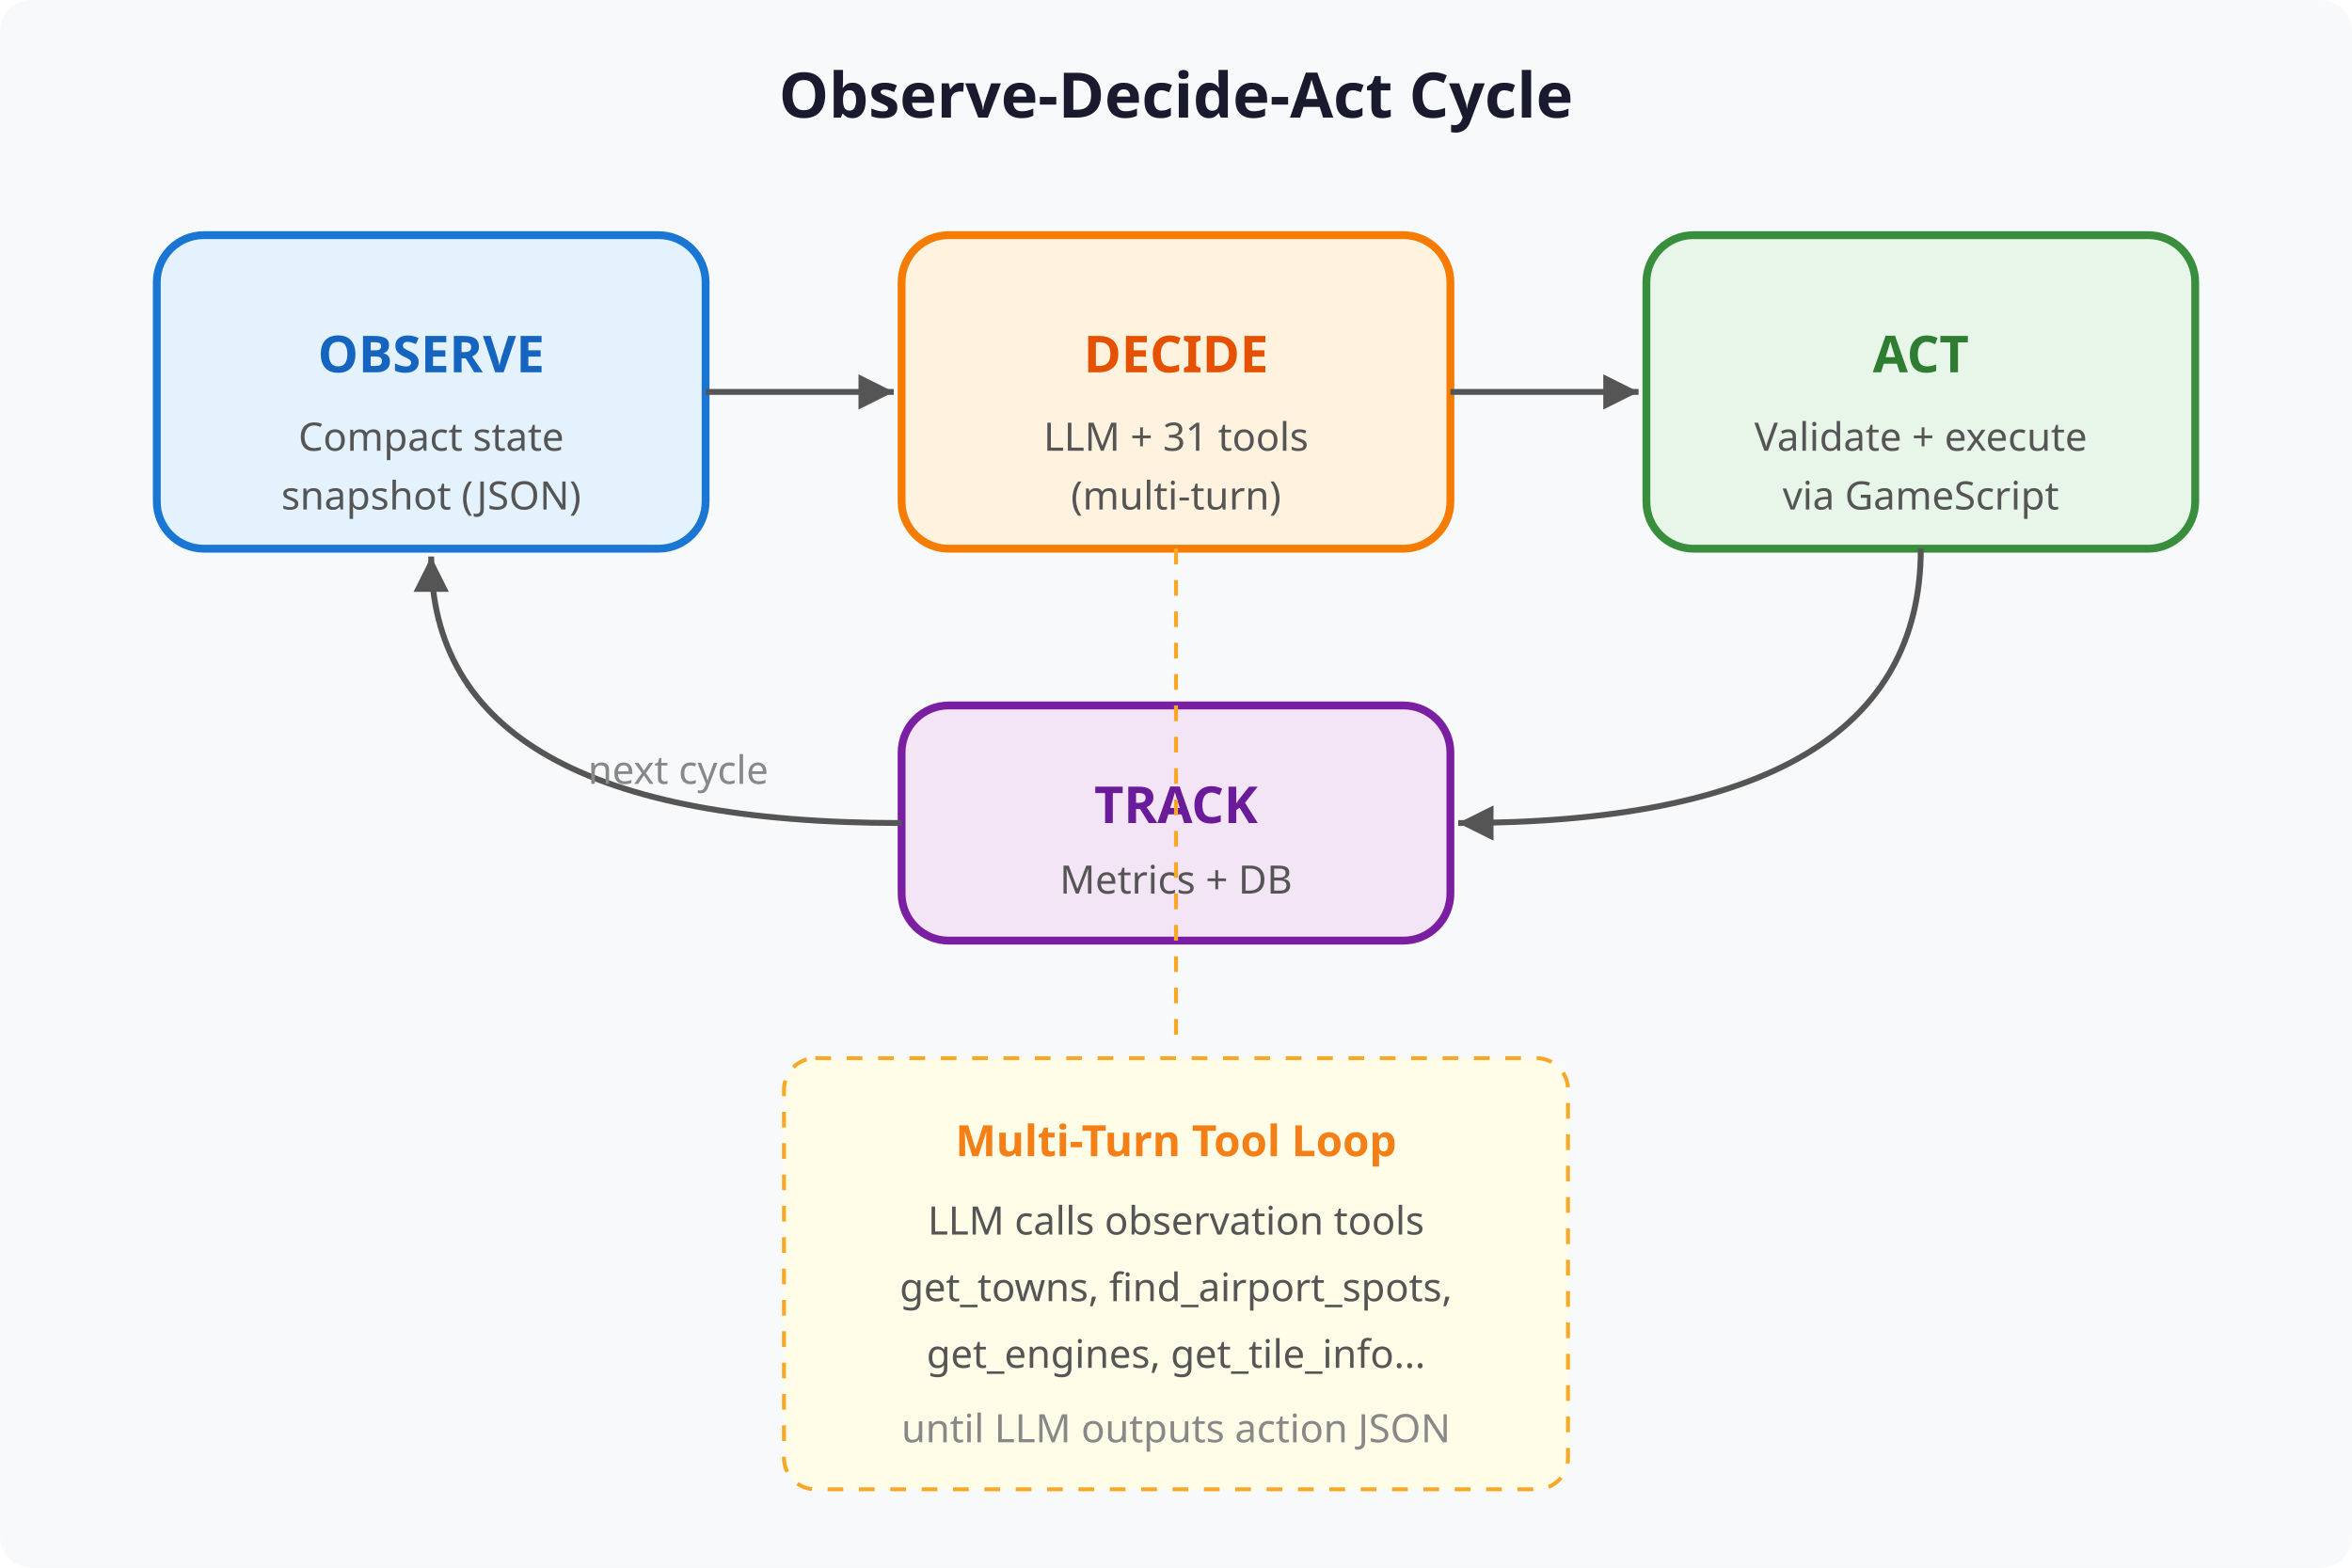
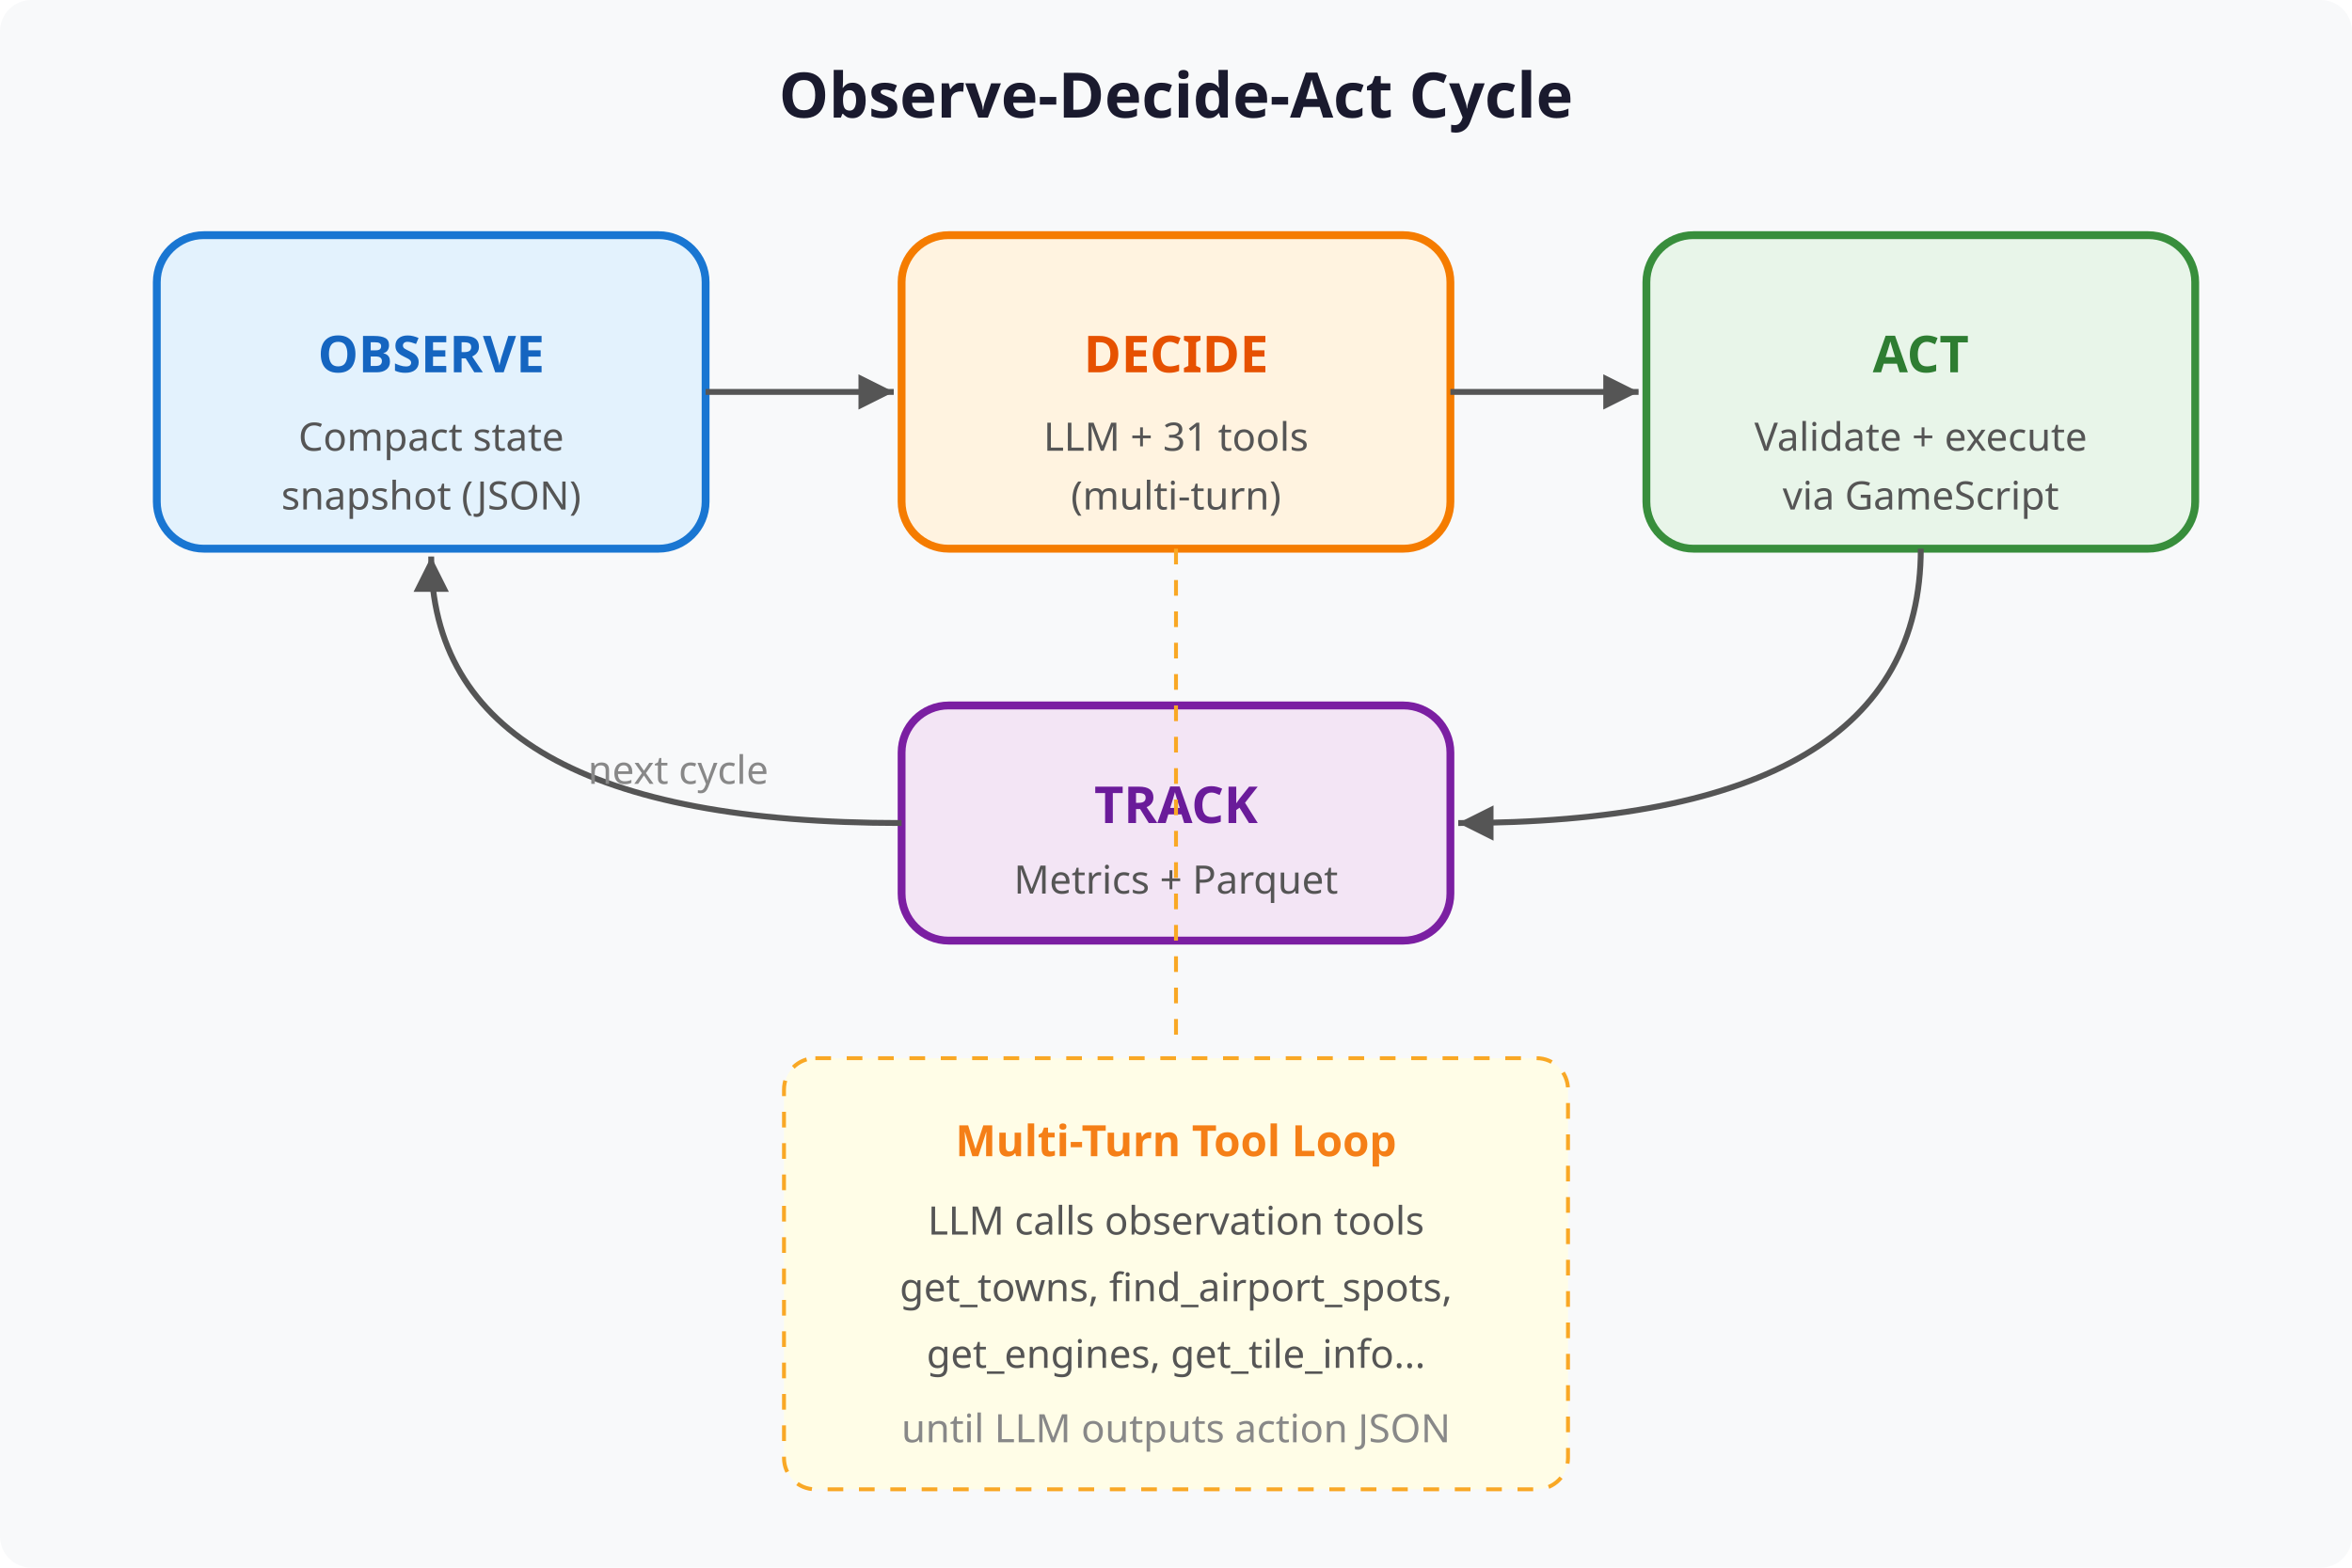
<svg xmlns="http://www.w3.org/2000/svg" viewBox="0 0 600 400" font-family="system-ui, sans-serif">
  <defs>
    <marker id="arr" viewBox="0 0 10 10" refX="10" refY="5" markerWidth="6" markerHeight="6" orient="auto-start-reverse">
      <path d="M 0 0 L 10 5 L 0 10 z" fill="#555" />
    </marker>
  </defs>
  <rect width="600" height="400" rx="8" fill="#f8f9fa" />
  <text x="300" y="30" text-anchor="middle" font-size="16" font-weight="bold" fill="#1a1a2e">Observe-Decide-Act Cycle</text>
  <rect x="40" y="60" width="140" height="80" rx="12" fill="#e3f2fd" stroke="#1976D2" stroke-width="2" />
  <text x="110" y="95" text-anchor="middle" font-size="13" font-weight="bold" fill="#1565C0">OBSERVE</text>
  <text x="110" y="115" text-anchor="middle" font-size="10" fill="#555">Compact state</text>
  <text x="110" y="130" text-anchor="middle" font-size="10" fill="#555">snapshot (JSON)</text>
  <rect x="230" y="60" width="140" height="80" rx="12" fill="#fff3e0" stroke="#F57C00" stroke-width="2" />
  <text x="300" y="95" text-anchor="middle" font-size="13" font-weight="bold" fill="#E65100">DECIDE</text>
  <text x="300" y="115" text-anchor="middle" font-size="10" fill="#555">LLM + 31 tools</text>
  <text x="300" y="130" text-anchor="middle" font-size="10" fill="#555">(multi-turn)</text>
  <rect x="420" y="60" width="140" height="80" rx="12" fill="#e8f5e9" stroke="#388E3C" stroke-width="2" />
  <text x="490" y="95" text-anchor="middle" font-size="13" font-weight="bold" fill="#2E7D32">ACT</text>
  <text x="490" y="115" text-anchor="middle" font-size="10" fill="#555">Validate + execute</text>
  <text x="490" y="130" text-anchor="middle" font-size="10" fill="#555">via GameScript</text>
  <line x1="180" y1="100" x2="228" y2="100" stroke="#555" stroke-width="1.5" marker-end="url(#arr)" />
  <line x1="370" y1="100" x2="418" y2="100" stroke="#555" stroke-width="1.5" marker-end="url(#arr)" />
  <rect x="230" y="180" width="140" height="60" rx="12" fill="#f3e5f5" stroke="#7B1FA2" stroke-width="2" />
  <text x="300" y="210" text-anchor="middle" font-size="13" font-weight="bold" fill="#6A1B9A">TRACK</text>
-   <text x="300" y="228" text-anchor="middle" font-size="10" fill="#555">Metrics + DB</text>
+   <text x="300" y="228" text-anchor="middle" font-size="10" fill="#555">Metrics + Parquet</text>
  <path d="M 490 140 Q 490 210 372 210" fill="none" stroke="#555" stroke-width="1.5" marker-end="url(#arr)" />
  <path d="M 230 210 Q 110 210 110 142" fill="none" stroke="#555" stroke-width="1.5" marker-end="url(#arr)" />
  <text x="150" y="200" font-size="10" fill="#888">next cycle</text>
  <rect x="200" y="270" width="200" height="110" rx="8" fill="#fffde7" stroke="#F9A825" stroke-width="1" stroke-dasharray="4" />
  <text x="300" y="295" text-anchor="middle" font-size="11" font-weight="bold" fill="#F57F17">Multi-Turn Tool Loop</text>
  <text x="300" y="315" text-anchor="middle" font-size="10" fill="#555">LLM calls observation tools</text>
  <text x="300" y="332" text-anchor="middle" font-size="10" fill="#555">get_towns, find_airport_spots,</text>
  <text x="300" y="349" text-anchor="middle" font-size="10" fill="#555">get_engines, get_tile_info...</text>
  <text x="300" y="368" text-anchor="middle" font-size="10" fill="#888">until LLM outputs action JSON</text>
  <line x1="300" y1="140" x2="300" y2="268" stroke="#F9A825" stroke-width="1" stroke-dasharray="4" />
</svg>
